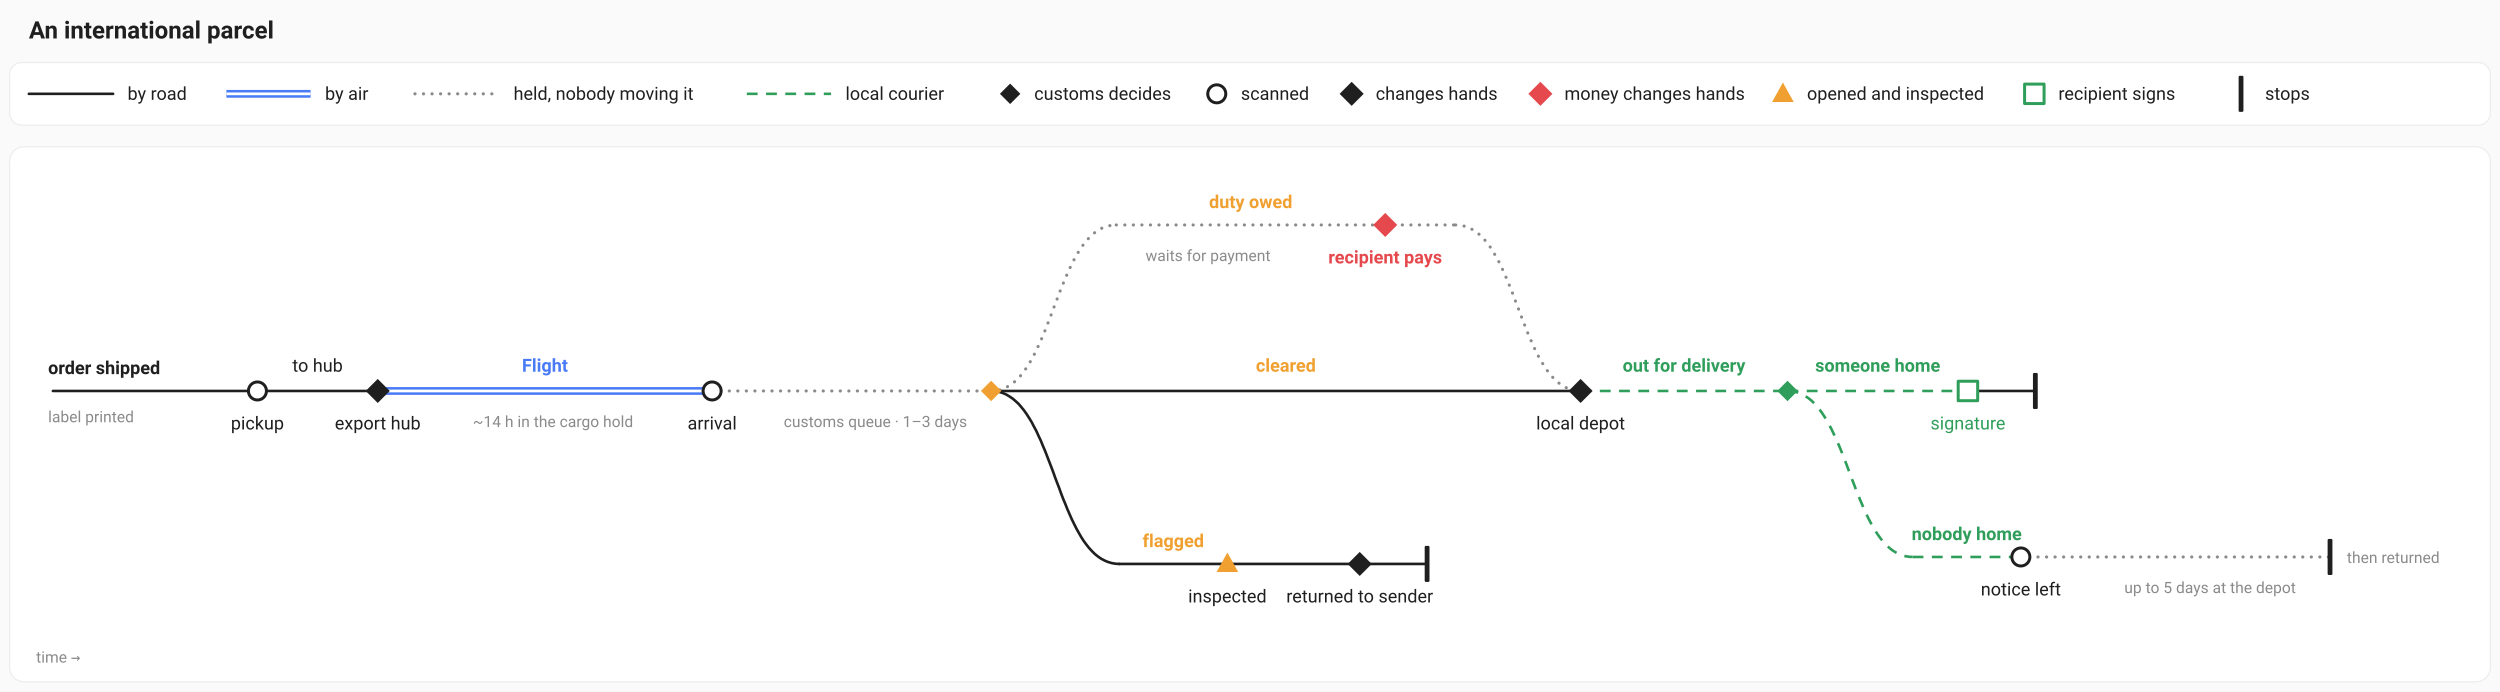
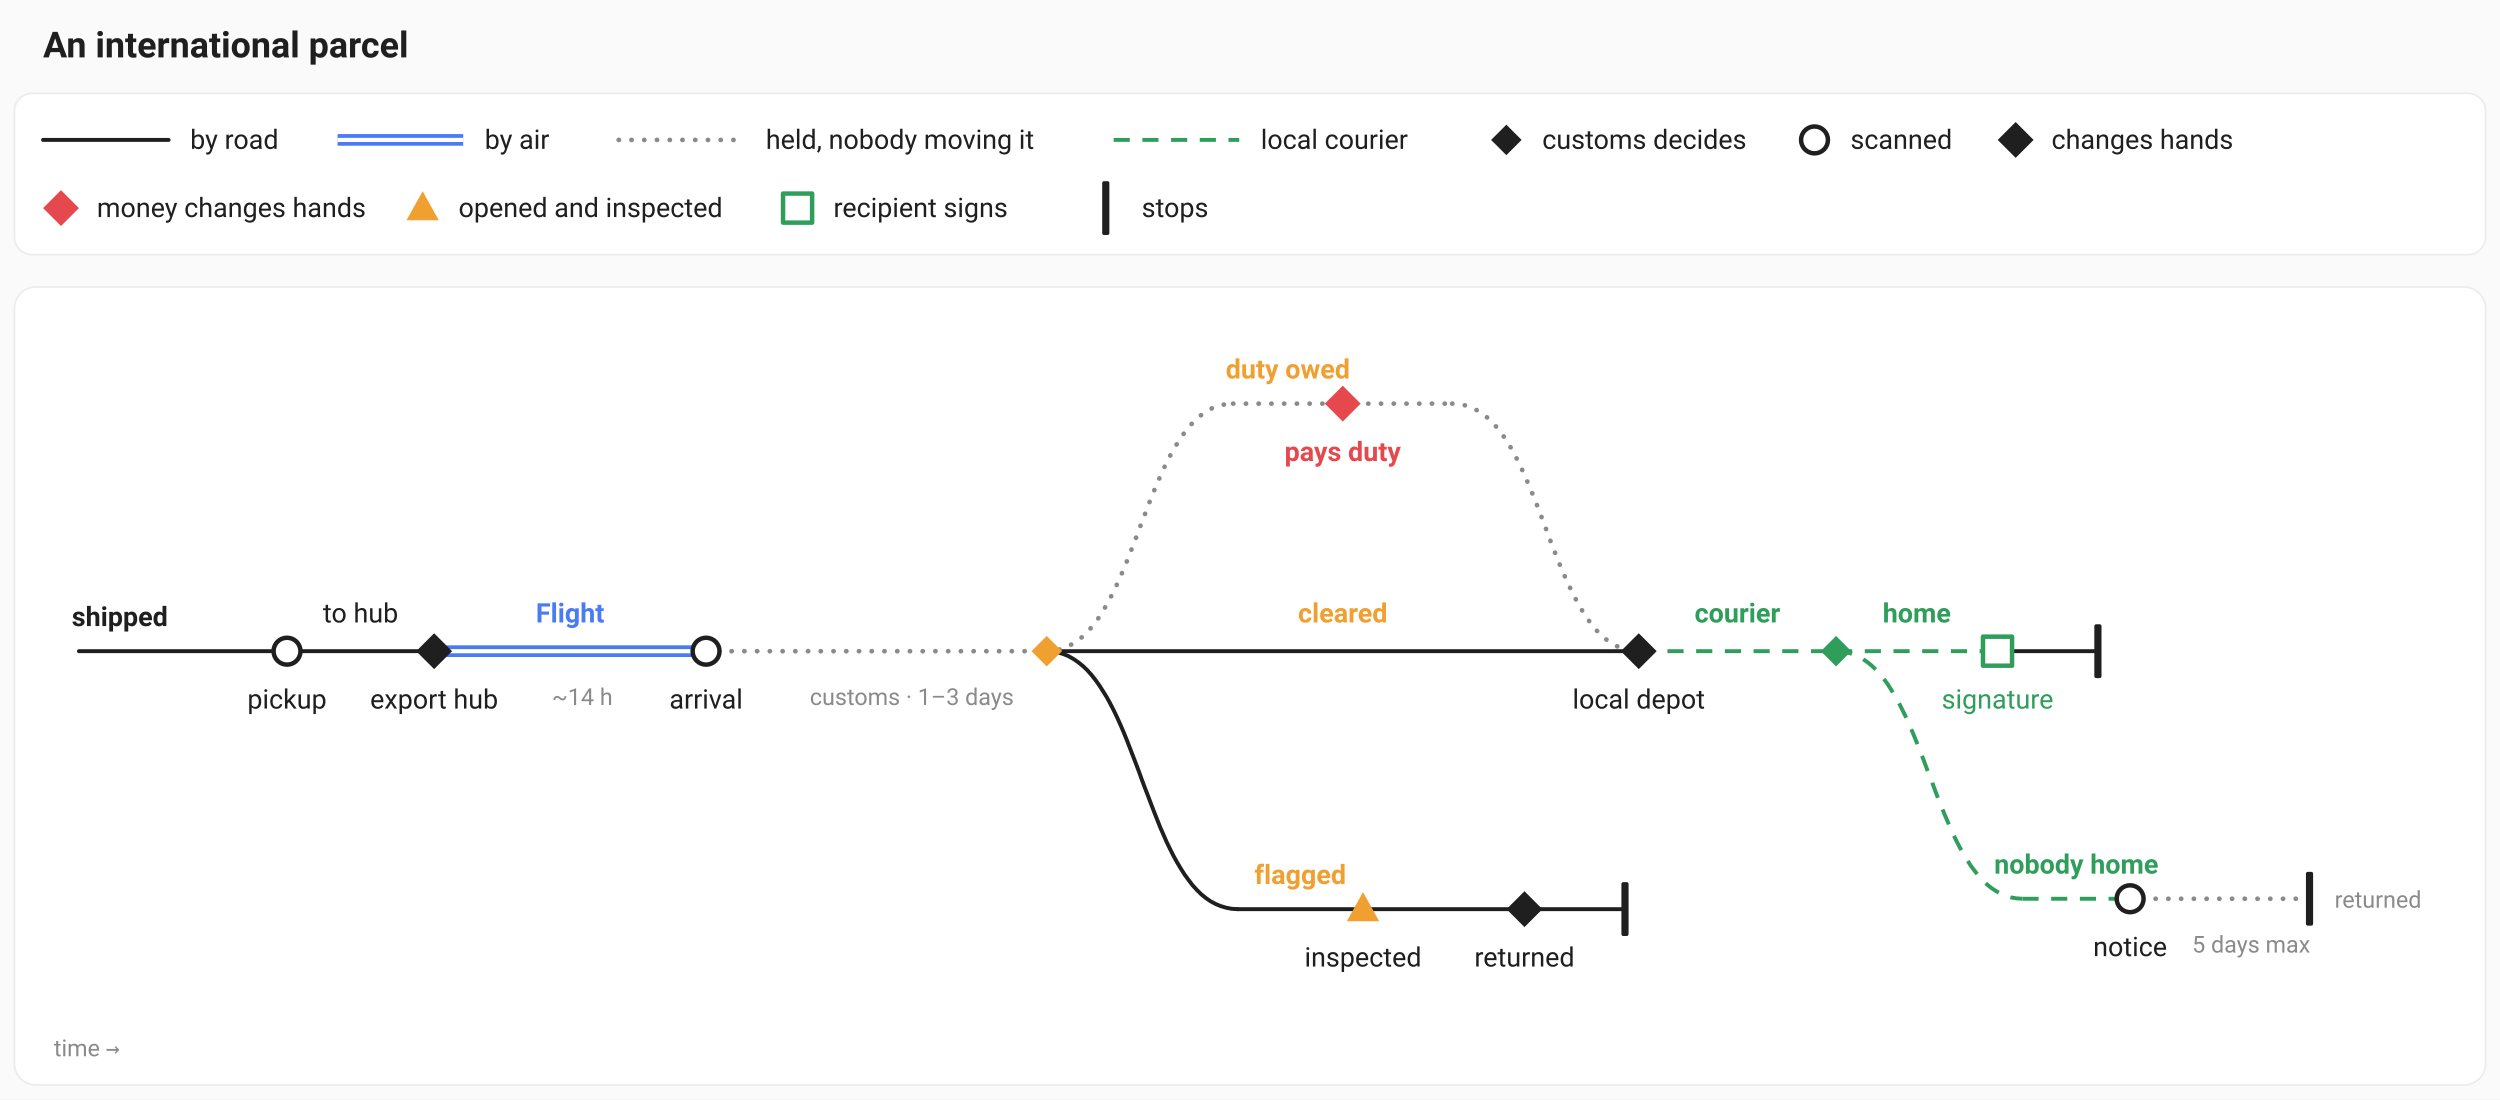
- <svg xmlns="http://www.w3.org/2000/svg" viewBox="0 0 2078.2 574.8" width="2078.2" height="574.8" font-family="ui-sans-serif, system-ui, -apple-system, 'Segoe UI', Roboto, Helvetica, Arial, Menlo, 'DejaVu Sans Mono', 'MS Gothic', ui-monospace, monospace">
+ <svg xmlns="http://www.w3.org/2000/svg" viewBox="0 0 1393.6 612.8" width="1393.6" height="612.8" font-family="ui-sans-serif, system-ui, -apple-system, 'Segoe UI', Roboto, Helvetica, Arial, Menlo, 'DejaVu Sans Mono', 'MS Gothic', ui-monospace, monospace">
  <style>
.bg{fill:#fafafa}
.card{fill:#ffffff;stroke:#ececec}
.f-card{fill:#ffffff}
.k-card{stroke:#ffffff}
.f-ink{fill:#1f1f1f}
.k-ink{stroke:#1f1f1f}
.f-gray{fill:#8a8a8a}
.k-gray{stroke:#8a8a8a}
.f-blue{fill:#4a7bf7}
.k-blue{stroke:#4a7bf7}
.f-orange{fill:#f0a030}
.k-orange{stroke:#f0a030}
.f-red{fill:#e5484d}
.k-red{stroke:#e5484d}
.f-green{fill:#2f9e5b}
.k-green{stroke:#2f9e5b}
.f-purple{fill:#8b5cf6}
.k-purple{stroke:#8b5cf6}
.f-teal{fill:#0f9fa8}
.k-teal{stroke:#0f9fa8}
.f-pink{fill:#e04f9b}
.k-pink{stroke:#e04f9b}
@media (prefers-color-scheme: dark) {
.bg{fill:#141414}
.card{fill:#1b1b1b;stroke:#2a2a2a}
.f-card{fill:#1b1b1b}
.k-card{stroke:#1b1b1b}
.f-ink{fill:#e8e8e8}
.k-ink{stroke:#e8e8e8}
.f-gray{fill:#8f8f8f}
.k-gray{stroke:#8f8f8f}
.f-blue{fill:#7aa2ff}
.k-blue{stroke:#7aa2ff}
.f-orange{fill:#f5b04a}
.k-orange{stroke:#f5b04a}
.f-red{fill:#ff6b6f}
.k-red{stroke:#ff6b6f}
.f-green{fill:#4cc47e}
.k-green{stroke:#4cc47e}
.f-purple{fill:#a98bff}
.k-purple{stroke:#a98bff}
.f-teal{fill:#3cc4cc}
.k-teal{stroke:#3cc4cc}
.f-pink{fill:#f27ab8}
.k-pink{stroke:#f27ab8}
}</style>
  <rect class="bg" width="100%" height="100%" />
  <text x="24" y="32" font-size="20" font-weight="650" class="f-ink">An international parcel</text>
-   <rect class="card" x="8" y="52" width="2062.2" height="52" rx="10" />
+   <rect class="card" x="8" y="52" width="1377.6" height="90" rx="10" />
  <path d="M24 78L94 78" fill="none" stroke-linejoin="round" stroke-width="2.2" stroke-linecap="round" class="k-ink" />
  <text x="106" y="83" font-size="15" text-anchor="start" class="f-ink">by road</text>
  <path d="M188.2 78L258.2 78" fill="none" stroke-linejoin="round" stroke-width="6.5" class="k-blue" />
  <path d="M188.2 78L258.2 78" fill="none" stroke-linejoin="round" stroke-width="2.3" class="k-card" />
  <text x="270.2" y="83" font-size="15" text-anchor="start" class="f-ink">by air</text>
  <path d="M344.9 78L414.9 78" fill="none" stroke-linejoin="round" stroke-width="2.6" stroke-linecap="round" stroke-dasharray="0.1 7" class="k-gray" />
  <text x="426.9" y="83" font-size="15" text-anchor="start" class="f-ink">held, nobody moving it</text>
  <path d="M620.8 78L690.8 78" fill="none" stroke-linejoin="round" stroke-width="2.2" stroke-dasharray="9 7" class="k-green" />
  <text x="702.8" y="83" font-size="15" text-anchor="start" class="f-ink">local courier</text>
  <path d="M839.7 69.5L848.2 78L839.7 86.5L831.2 78Z" class="f-ink" />
  <text x="859.7" y="83" font-size="15" text-anchor="start" class="f-ink">customs decides</text>
  <circle cx="1011.476" cy="78" r="7.5" class="f-card k-ink" stroke-width="2.5" stroke-linejoin="round" />
  <text x="1031.5" y="83" font-size="15" text-anchor="start" class="f-ink">scanned</text>
  <path d="M1123.6 68L1133.6 78L1123.6 88L1113.6 78Z" class="f-ink" />
  <text x="1143.6" y="83" font-size="15" text-anchor="start" class="f-ink">changes hands</text>
-   <path d="M1280.5 68L1290.5 78L1280.5 88L1270.5 78Z" class="f-red" />
-   <text x="1300.5" y="83" font-size="15" text-anchor="start" class="f-ink">money changes hands</text>
-   <path d="M1482.1 68.6L1491.1 84.8L1473.1 84.8Z" class="f-orange" />
-   <text x="1502.1" y="83" font-size="15" text-anchor="start" class="f-ink">opened and inspected</text>
-   <path d="M1683 69.9L1699.2 69.9L1699.2 86.1L1683 86.1Z" class="f-card k-green" stroke-width="2.5" stroke-linejoin="round" />
-   <text x="1711.1" y="83" font-size="15" text-anchor="start" class="f-ink">recipient signs</text>
-   <rect x="1860.924" y="63" width="4" height="30" rx="1" class="f-ink" />
-   <text x="1882.9" y="83" font-size="15" text-anchor="start" class="f-ink">stops</text>
-   <rect class="card" x="8" y="122" width="2062.2" height="444.8" rx="12" />
-   <g transform="translate(4 325)">
-     <path d="M40 0L210 0" fill="none" stroke-linejoin="round" stroke-width="2.2" stroke-linecap="round" class="k-ink" />
-     <path d="M210 0L310 0" fill="none" stroke-linejoin="round" stroke-width="2.2" stroke-linecap="round" class="k-ink" />
-     <path d="M310 0L588 0" fill="none" stroke-linejoin="round" stroke-width="6.5" class="k-blue" />
-     <path d="M310 0L588 0" fill="none" stroke-linejoin="round" stroke-width="2.3" class="k-card" />
-     <path d="M588 0L819.9 0" fill="none" stroke-linejoin="round" stroke-width="2.6" stroke-linecap="round" stroke-dasharray="0.1 7" class="k-gray" />
-     <path d="M819.9 0L1309.9 0" fill="none" stroke-linejoin="round" stroke-width="2.2" stroke-linecap="round" class="k-ink" />
-     <path d="M1309.9 0L1481.9 0" fill="none" stroke-linejoin="round" stroke-width="2.2" stroke-dasharray="9 7" class="k-green" />
-     <path d="M1481.9 0L1631.9 0" fill="none" stroke-linejoin="round" stroke-width="2.2" stroke-dasharray="9 7" class="k-green" />
-     <path d="M1631.9 0L1687.9 0" fill="none" stroke-linejoin="round" stroke-width="2.2" stroke-linecap="round" class="k-ink" />
-     <path d="M819.9 0L823.1 -0.2L826.2 -0.7L829.1 -1.5L831.9 -2.7L834.6 -4.2L837.2 -5.9L839.7 -7.9L842.1 -10.2L844.4 -12.7L846.6 -15.5L848.7 -18.4L850.8 -21.6L852.8 -24.9L854.7 -28.4L856.6 -32L858.4 -35.8L860.2 -39.7L862 -43.7L863.7 -47.7L865.4 -51.9L867 -56.1L868.7 -60.4L870.3 -64.7L871.9 -69L873.5 -73.3L875.2 -77.6L876.8 -81.9L878.5 -86.1L880.2 -90.3L881.9 -94.3L883.6 -98.3L885.4 -102.2L887.2 -106L889.1 -109.6L891 -113.1L893 -116.4L895.1 -119.6L897.2 -122.5L899.5 -125.3L901.8 -127.8L904.2 -130.1L906.6 -132.1L909.2 -133.8L911.9 -135.3L914.7 -136.5L917.7 -137.3L920.7 -137.8L923.9 -138" fill="none" stroke-linejoin="round" stroke-width="2.6" stroke-linecap="round" stroke-dasharray="0.1 7" class="k-gray" />
-     <path d="M923.9 -138L1147.5 -138" fill="none" stroke-linejoin="round" stroke-width="2.6" stroke-linecap="round" stroke-dasharray="0.1 7" class="k-gray" />
-     <path d="M1147.5 -138L1206 -138" fill="none" stroke-linejoin="round" stroke-width="2.6" stroke-linecap="round" stroke-dasharray="0.1 7" class="k-gray" />
-     <path d="M1206 -138L1209.2 -137.8L1212.2 -137.3L1215.1 -136.5L1218 -135.3L1220.6 -133.8L1223.2 -132.1L1225.7 -130.1L1228.1 -127.8L1230.4 -125.3L1232.6 -122.5L1234.8 -119.6L1236.8 -116.4L1238.8 -113.1L1240.8 -109.6L1242.7 -106L1244.5 -102.2L1246.3 -98.3L1248 -94.3L1249.7 -90.3L1251.4 -86.1L1253.1 -81.9L1254.7 -77.6L1256.3 -73.3L1258 -69L1259.6 -64.7L1261.2 -60.4L1262.9 -56.1L1264.5 -51.9L1266.2 -47.7L1267.9 -43.7L1269.7 -39.7L1271.4 -35.8L1273.3 -32L1275.1 -28.4L1277.1 -24.9L1279.1 -21.6L1281.1 -18.4L1283.3 -15.5L1285.5 -12.7L1287.8 -10.2L1290.2 -7.9L1292.7 -5.9L1295.3 -4.2L1298 -2.7L1300.8 -1.5L1303.7 -0.7L1306.8 -0.2L1309.9 0" fill="none" stroke-linejoin="round" stroke-width="2.6" stroke-linecap="round" stroke-dasharray="0.1 7" class="k-gray" />
-     <path d="M819.9 0L823.2 0.2L826.3 0.7L829.3 1.6L832.2 2.8L834.9 4.4L837.6 6.2L840.1 8.3L842.6 10.6L844.9 13.3L847.2 16.1L849.4 19.2L851.5 22.5L853.6 25.9L855.5 29.6L857.5 33.3L859.3 37.3L861.2 41.3L862.9 45.5L864.7 49.7L866.4 54.1L868.1 58.5L869.8 62.9L871.5 67.4L873.1 71.9L874.8 76.4L876.5 80.8L878.1 85.3L879.8 89.7L881.6 94L883.3 98.3L885.1 102.4L886.9 106.5L888.8 110.4L890.7 114.2L892.7 117.8L894.7 121.3L896.8 124.6L899 127.6L901.3 130.5L903.7 133.1L906.1 135.5L908.7 137.6L911.3 139.4L914.1 140.9L916.9 142.1L919.9 143L923.1 143.6L926.3 143.8" fill="none" stroke-linejoin="round" stroke-width="2.2" stroke-linecap="round" class="k-ink" />
-     <path d="M926.3 143.8L1016.3 143.8" fill="none" stroke-linejoin="round" stroke-width="2.2" stroke-linecap="round" class="k-ink" />
-     <path d="M1016.3 143.8L1126.3 143.8" fill="none" stroke-linejoin="round" stroke-width="2.2" stroke-linecap="round" class="k-ink" />
-     <path d="M1126.3 143.8L1182.3 143.8" fill="none" stroke-linejoin="round" stroke-width="2.2" stroke-linecap="round" class="k-ink" />
-     <path d="M1481.9 0L1485.1 0.2L1488.2 0.7L1491.1 1.5L1493.9 2.7L1496.6 4.2L1499.2 5.9L1501.7 7.9L1504.1 10.2L1506.4 12.7L1508.6 15.5L1510.7 18.4L1512.8 21.6L1514.8 24.9L1516.7 28.4L1518.6 32L1520.4 35.8L1522.2 39.7L1524 43.7L1525.7 47.7L1527.4 51.9L1529 56.1L1530.7 60.4L1532.3 64.7L1533.9 69L1535.5 73.3L1537.2 77.6L1538.8 81.9L1540.5 86.1L1542.2 90.3L1543.9 94.3L1545.6 98.3L1547.4 102.2L1549.2 106L1551.1 109.6L1553 113.1L1555 116.4L1557.1 119.6L1559.2 122.5L1561.5 125.3L1563.8 127.8L1566.2 130.1L1568.6 132.1L1571.2 133.8L1573.9 135.3L1576.7 136.5L1579.7 137.3L1582.7 137.8L1585.9 138" fill="none" stroke-linejoin="round" stroke-width="2.2" stroke-dasharray="9 7" class="k-green" />
-     <path d="M1585.9 138L1675.9 138" fill="none" stroke-linejoin="round" stroke-width="2.2" stroke-dasharray="9 7" class="k-green" />
-     <path d="M1675.9 138L1932.9 138" fill="none" stroke-linejoin="round" stroke-width="2.6" stroke-linecap="round" stroke-dasharray="0.1 7" class="k-gray" />
-     <circle cx="210" cy="0" r="7.5" class="f-card k-ink" stroke-width="2.5" stroke-linejoin="round" />
-     <path d="M310 -10L320 0L310 10L300 0Z" class="f-ink" />
-     <circle cx="587.96" cy="0" r="7.5" class="f-card k-ink" stroke-width="2.5" stroke-linejoin="round" />
-     <path d="M819.9 -8.5L828.4 0L819.9 8.5L811.4 0Z" class="f-orange" />
-     <path d="M1309.9 -10L1319.9 0L1309.9 10L1299.9 0Z" class="f-ink" />
-     <path d="M1481.9 -8.5L1490.4 0L1481.9 8.5L1473.4 0Z" class="f-green" />
-     <path d="M1623.8 -8.1L1640 -8.1L1640 8.1L1623.8 8.1Z" class="f-card k-green" stroke-width="2.5" stroke-linejoin="round" />
-     <rect x="1685.94" y="-15" width="4" height="30" rx="1" class="f-ink" />
-     <path d="M1147.5 -148L1157.5 -138L1147.5 -128L1137.5 -138Z" class="f-red" />
-     <path d="M1016.3 134.3L1025.3 150.5L1007.3 150.5Z" class="f-orange" />
-     <path d="M1126.3 133.8L1136.3 143.8L1126.3 153.8L1116.3 143.8Z" class="f-ink" />
-     <rect x="1180.315" y="128.75" width="4" height="30" rx="1" class="f-ink" />
-     <circle cx="1675.9" cy="138" r="7.5" class="f-card k-ink" stroke-width="2.5" stroke-linejoin="round" />
-     <rect x="1930.9" y="123" width="4" height="30" rx="1" class="f-ink" />
-     <text x="36" y="-14" font-size="15" text-anchor="start" class="f-ink" font-weight="600">order shipped</text>
-     <text x="36" y="26" font-size="13" text-anchor="start" class="f-gray">label printed</text>
-     <text x="210" y="32" font-size="15" text-anchor="middle" class="f-ink">pickup</text>
-     <text x="260" y="-16" font-size="15" text-anchor="middle" class="f-ink">to hub</text>
-     <text x="310" y="32" font-size="15" text-anchor="middle" class="f-ink">export hub</text>
-     <text x="449" y="-16" font-size="15" text-anchor="middle" class="f-blue" font-weight="600">Flight</text>
-     <text x="455.7" y="30" font-size="13" text-anchor="middle" class="f-gray">~14 h in the cargo hold</text>
-     <text x="588" y="32" font-size="15" text-anchor="middle" class="f-ink">arrival</text>
-     <text x="723.7" y="30" font-size="13" text-anchor="middle" class="f-gray">customs queue · 1–3 days</text>
-     <text x="1064.9" y="-16" font-size="15" text-anchor="middle" class="f-orange" font-weight="600">cleared</text>
-     <text x="1309.9" y="32" font-size="15" text-anchor="middle" class="f-ink">local depot</text>
-     <text x="1395.9" y="-16" font-size="15" text-anchor="middle" class="f-green" font-weight="600">out for delivery</text>
-     <text x="1556.9" y="-16" font-size="15" text-anchor="middle" class="f-green" font-weight="600">someone home</text>
-     <text x="1631.9" y="32" font-size="15" text-anchor="middle" class="f-green">signature</text>
-     <text x="1035.7" y="-152" font-size="15" text-anchor="middle" class="f-orange" font-weight="600">duty owed</text>
-     <text x="1000.2" y="-108" font-size="13" text-anchor="middle" class="f-gray">waits for payment</text>
-     <text x="1147.5" y="-106" font-size="15" text-anchor="middle" class="f-red" font-weight="600">recipient pays</text>
-     <text x="971.3" y="129.8" font-size="15" text-anchor="middle" class="f-orange" font-weight="600">flagged</text>
-     <text x="1016.3" y="175.8" font-size="15" text-anchor="middle" class="f-ink">inspected</text>
-     <text x="1126.3" y="175.8" font-size="15" text-anchor="middle" class="f-ink">returned to sender</text>
-     <text x="1630.9" y="124" font-size="15" text-anchor="middle" class="f-green" font-weight="600">nobody home</text>
-     <text x="1675.9" y="170" font-size="15" text-anchor="middle" class="f-ink">notice left</text>
-     <text x="1833.2" y="168" font-size="13" text-anchor="middle" class="f-gray">up to 5 days at the depot</text>
-     <text x="1946.9" y="143" font-size="13" text-anchor="start" class="f-gray">then returned</text>
+   <path d="M34 106L44 116L34 126L24 116Z" class="f-red" />
+   <text x="54" y="121" font-size="15" text-anchor="start" class="f-ink">money changes hands</text>
+   <path d="M235.6 106.6L244.6 122.8L226.6 122.8Z" class="f-orange" />
+   <text x="255.6" y="121" font-size="15" text-anchor="start" class="f-ink">opened and inspected</text>
+   <path d="M436.5 107.9L452.7 107.9L452.7 124.1L436.5 124.1Z" class="f-card k-green" stroke-width="2.5" stroke-linejoin="round" />
+   <text x="464.6" y="121" font-size="15" text-anchor="start" class="f-ink">recipient signs</text>
+   <rect x="614.408" y="101" width="4" height="30" rx="1" class="f-ink" />
+   <text x="636.4" y="121" font-size="15" text-anchor="start" class="f-ink">stops</text>
+   <rect class="card" x="8" y="160" width="1377.6" height="444.8" rx="12" />
+   <g transform="translate(4 363)">
+     <path d="M40 0L156 0" fill="none" stroke-linejoin="round" stroke-width="2.2" stroke-linecap="round" class="k-ink" />
+     <path d="M156 0L238 0" fill="none" stroke-linejoin="round" stroke-width="2.2" stroke-linecap="round" class="k-ink" />
+     <path d="M238 0L389.6 0" fill="none" stroke-linejoin="round" stroke-width="6.5" class="k-blue" />
+     <path d="M238 0L389.6 0" fill="none" stroke-linejoin="round" stroke-width="2.3" class="k-card" />
+     <path d="M389.6 0L579.5 0" fill="none" stroke-linejoin="round" stroke-width="2.6" stroke-linecap="round" stroke-dasharray="0.1 7" class="k-gray" />
+     <path d="M579.5 0L909.5 0" fill="none" stroke-linejoin="round" stroke-width="2.2" stroke-linecap="round" class="k-ink" />
+     <path d="M909.5 0L1019.5 0" fill="none" stroke-linejoin="round" stroke-width="2.2" stroke-dasharray="9 7" class="k-green" />
+     <path d="M1019.5 0L1109.5 0" fill="none" stroke-linejoin="round" stroke-width="2.2" stroke-dasharray="9 7" class="k-green" />
+     <path d="M1109.5 0L1165.5 0" fill="none" stroke-linejoin="round" stroke-width="2.2" stroke-linecap="round" class="k-ink" />
+     <path d="M579.5 0L582.6 -0.2L585.7 -0.7L588.6 -1.5L591.4 -2.7L594.1 -4.2L596.7 -5.9L599.2 -7.9L601.6 -10.2L603.9 -12.7L606.1 -15.5L608.3 -18.4L610.3 -21.6L612.3 -24.9L614.3 -28.4L616.1 -32L618 -35.8L619.7 -39.7L621.5 -43.7L623.2 -47.7L624.9 -51.9L626.5 -56.1L628.2 -60.4L629.8 -64.7L631.4 -69L633.1 -73.3L634.7 -77.6L636.3 -81.9L638 -86.1L639.7 -90.3L641.4 -94.3L643.1 -98.3L644.9 -102.2L646.7 -106L648.6 -109.6L650.6 -113.1L652.6 -116.4L654.6 -119.6L656.8 -122.5L659 -125.3L661.3 -127.8L663.7 -130.1L666.2 -132.1L668.8 -133.8L671.4 -135.3L674.3 -136.5L677.2 -137.3L680.2 -137.8L683.4 -138" fill="none" stroke-linejoin="round" stroke-width="2.6" stroke-linecap="round" stroke-dasharray="0.1 7" class="k-gray" />
+     <path d="M683.4 -138L744.5 -138" fill="none" stroke-linejoin="round" stroke-width="2.6" stroke-linecap="round" stroke-dasharray="0.1 7" class="k-gray" />
+     <path d="M744.5 -138L805.5 -138" fill="none" stroke-linejoin="round" stroke-width="2.6" stroke-linecap="round" stroke-dasharray="0.1 7" class="k-gray" />
+     <path d="M805.5 -138L808.7 -137.8L811.7 -137.3L814.7 -136.5L817.5 -135.3L820.2 -133.8L822.8 -132.1L825.2 -130.1L827.6 -127.8L829.9 -125.3L832.2 -122.5L834.3 -119.6L836.4 -116.4L838.4 -113.1L840.3 -109.6L842.2 -106L844 -102.2L845.8 -98.3L847.5 -94.3L849.2 -90.3L850.9 -86.1L852.6 -81.9L854.2 -77.6L855.9 -73.3L857.5 -69L859.1 -64.7L860.7 -60.4L862.4 -56.1L864 -51.9L865.7 -47.7L867.4 -43.7L869.2 -39.7L871 -35.8L872.8 -32L874.7 -28.4L876.6 -24.9L878.6 -21.6L880.7 -18.4L882.8 -15.5L885 -12.7L887.3 -10.2L889.7 -7.9L892.2 -5.9L894.8 -4.2L897.5 -2.7L900.3 -1.5L903.2 -0.7L906.3 -0.2L909.5 0" fill="none" stroke-linejoin="round" stroke-width="2.6" stroke-linecap="round" stroke-dasharray="0.1 7" class="k-gray" />
+     <path d="M579.5 0L582.7 0.2L585.8 0.7L588.8 1.6L591.7 2.8L594.5 4.4L597.1 6.2L599.7 8.3L602.1 10.6L604.5 13.3L606.7 16.1L608.9 19.2L611 22.5L613.1 25.9L615.1 29.6L617 33.3L618.9 37.3L620.7 41.3L622.5 45.5L624.2 49.7L625.9 54.1L627.6 58.5L629.3 62.9L631 67.4L632.6 71.9L634.3 76.4L636 80.8L637.7 85.3L639.4 89.7L641.1 94L642.8 98.3L644.6 102.4L646.4 106.5L648.3 110.4L650.2 114.2L652.2 117.8L654.3 121.3L656.4 124.6L658.6 127.6L660.8 130.5L663.2 133.1L665.6 135.5L668.2 137.6L670.8 139.4L673.6 140.9L676.5 142.1L679.5 143L682.6 143.6L685.8 143.8" fill="none" stroke-linejoin="round" stroke-width="2.2" stroke-linecap="round" class="k-ink" />
+     <path d="M685.8 143.8L755.8 143.8" fill="none" stroke-linejoin="round" stroke-width="2.2" stroke-linecap="round" class="k-ink" />
+     <path d="M755.8 143.8L845.8 143.8" fill="none" stroke-linejoin="round" stroke-width="2.2" stroke-linecap="round" class="k-ink" />
+     <path d="M845.8 143.8L901.8 143.8" fill="none" stroke-linejoin="round" stroke-width="2.2" stroke-linecap="round" class="k-ink" />
+     <path d="M1019.5 0L1022.6 0.2L1025.7 0.7L1028.6 1.5L1031.4 2.7L1034.1 4.2L1036.7 5.9L1039.2 7.9L1041.6 10.2L1043.9 12.7L1046.1 15.5L1048.3 18.4L1050.3 21.6L1052.3 24.9L1054.3 28.4L1056.1 32L1058 35.8L1059.7 39.7L1061.5 43.7L1063.2 47.7L1064.9 51.9L1066.5 56.1L1068.2 60.4L1069.8 64.7L1071.4 69L1073.1 73.3L1074.7 77.6L1076.3 81.9L1078 86.1L1079.7 90.3L1081.4 94.3L1083.1 98.3L1084.9 102.2L1086.7 106L1088.6 109.6L1090.6 113.1L1092.6 116.4L1094.6 119.6L1096.8 122.5L1099 125.3L1101.3 127.8L1103.7 130.1L1106.2 132.1L1108.8 133.8L1111.4 135.3L1114.3 136.5L1117.2 137.3L1120.2 137.8L1123.4 138" fill="none" stroke-linejoin="round" stroke-width="2.2" stroke-dasharray="9 7" class="k-green" />
+     <path d="M1123.4 138L1183.4 138" fill="none" stroke-linejoin="round" stroke-width="2.2" stroke-dasharray="9 7" class="k-green" />
+     <path d="M1183.4 138L1283.4 138" fill="none" stroke-linejoin="round" stroke-width="2.6" stroke-linecap="round" stroke-dasharray="0.1 7" class="k-gray" />
+     <circle cx="156" cy="0" r="7.5" class="f-card k-ink" stroke-width="2.5" stroke-linejoin="round" />
+     <path d="M238 -10L248 0L238 10L228 0Z" class="f-ink" />
+     <circle cx="389.6" cy="0" r="7.5" class="f-card k-ink" stroke-width="2.5" stroke-linejoin="round" />
+     <path d="M579.5 -8.5L588 0L579.5 8.5L571 0Z" class="f-orange" />
+     <path d="M909.5 -10L919.5 0L909.5 10L899.5 0Z" class="f-ink" />
+     <path d="M1019.5 -8.5L1028 0L1019.5 8.5L1011 0Z" class="f-green" />
+     <path d="M1101.4 -8.1L1117.6 -8.1L1117.6 8.1L1101.4 8.1Z" class="f-card k-green" stroke-width="2.5" stroke-linejoin="round" />
+     <rect x="1163.46" y="-15" width="4" height="30" rx="1" class="f-ink" />
+     <path d="M744.5 -148L754.5 -138L744.5 -128L734.5 -138Z" class="f-red" />
+     <path d="M755.8 134.3L764.8 150.5L746.8 150.5Z" class="f-orange" />
+     <path d="M845.8 133.8L855.8 143.8L845.8 153.8L835.8 143.8Z" class="f-ink" />
+     <rect x="899.835" y="128.75" width="4" height="30" rx="1" class="f-ink" />
+     <circle cx="1183.42" cy="138" r="7.5" class="f-card k-ink" stroke-width="2.5" stroke-linejoin="round" />
+     <rect x="1281.42" y="123" width="4" height="30" rx="1" class="f-ink" />
+     <text x="36" y="-14" font-size="15" text-anchor="start" class="f-ink" font-weight="600">shipped</text>
+     <text x="156" y="32" font-size="15" text-anchor="middle" class="f-ink">pickup</text>
+     <text x="197" y="-16" font-size="15" text-anchor="middle" class="f-ink">to hub</text>
+     <text x="238" y="32" font-size="15" text-anchor="middle" class="f-ink">export hub</text>
+     <text x="313.8" y="-16" font-size="15" text-anchor="middle" class="f-blue" font-weight="600">Flight</text>
+     <text x="320.6" y="30" font-size="13" text-anchor="middle" class="f-gray">~14 h</text>
+     <text x="389.6" y="32" font-size="15" text-anchor="middle" class="f-ink">arrival</text>
+     <text x="504.3" y="30" font-size="13" text-anchor="middle" class="f-gray">customs · 1–3 days</text>
+     <text x="744.5" y="-16" font-size="15" text-anchor="middle" class="f-orange" font-weight="600">cleared</text>
+     <text x="909.5" y="32" font-size="15" text-anchor="middle" class="f-ink">local depot</text>
+     <text x="964.5" y="-16" font-size="15" text-anchor="middle" class="f-green" font-weight="600">courier</text>
+     <text x="1064.5" y="-16" font-size="15" text-anchor="middle" class="f-green" font-weight="600">home</text>
+     <text x="1109.5" y="32" font-size="15" text-anchor="middle" class="f-green">signature</text>
+     <text x="713.9" y="-152" font-size="15" text-anchor="middle" class="f-orange" font-weight="600">duty owed</text>
+     <text x="744.5" y="-106" font-size="15" text-anchor="middle" class="f-red" font-weight="600">pays duty</text>
+     <text x="720.8" y="129.8" font-size="15" text-anchor="middle" class="f-orange" font-weight="600">flagged</text>
+     <text x="755.8" y="175.8" font-size="15" text-anchor="middle" class="f-ink">inspected</text>
+     <text x="845.8" y="175.8" font-size="15" text-anchor="middle" class="f-ink">returned</text>
+     <text x="1153.4" y="124" font-size="15" text-anchor="middle" class="f-green" font-weight="600">nobody home</text>
+     <text x="1183.4" y="170" font-size="15" text-anchor="middle" class="f-ink">notice</text>
+     <text x="1250.9" y="168" font-size="13" text-anchor="middle" class="f-gray">5 days max</text>
+     <text x="1297.4" y="143" font-size="13" text-anchor="start" class="f-gray">returned</text>
  </g>
-   <text x="30" y="550.8" font-size="13" text-anchor="start" class="f-gray">time <tspan font-family="Menlo, 'DejaVu Sans Mono', 'MS Gothic', ui-monospace, monospace">→</tspan>
+   <text x="30" y="588.8" font-size="13" text-anchor="start" class="f-gray">time <tspan font-family="Menlo, 'DejaVu Sans Mono', 'MS Gothic', ui-monospace, monospace">→</tspan>
  </text>
</svg>
